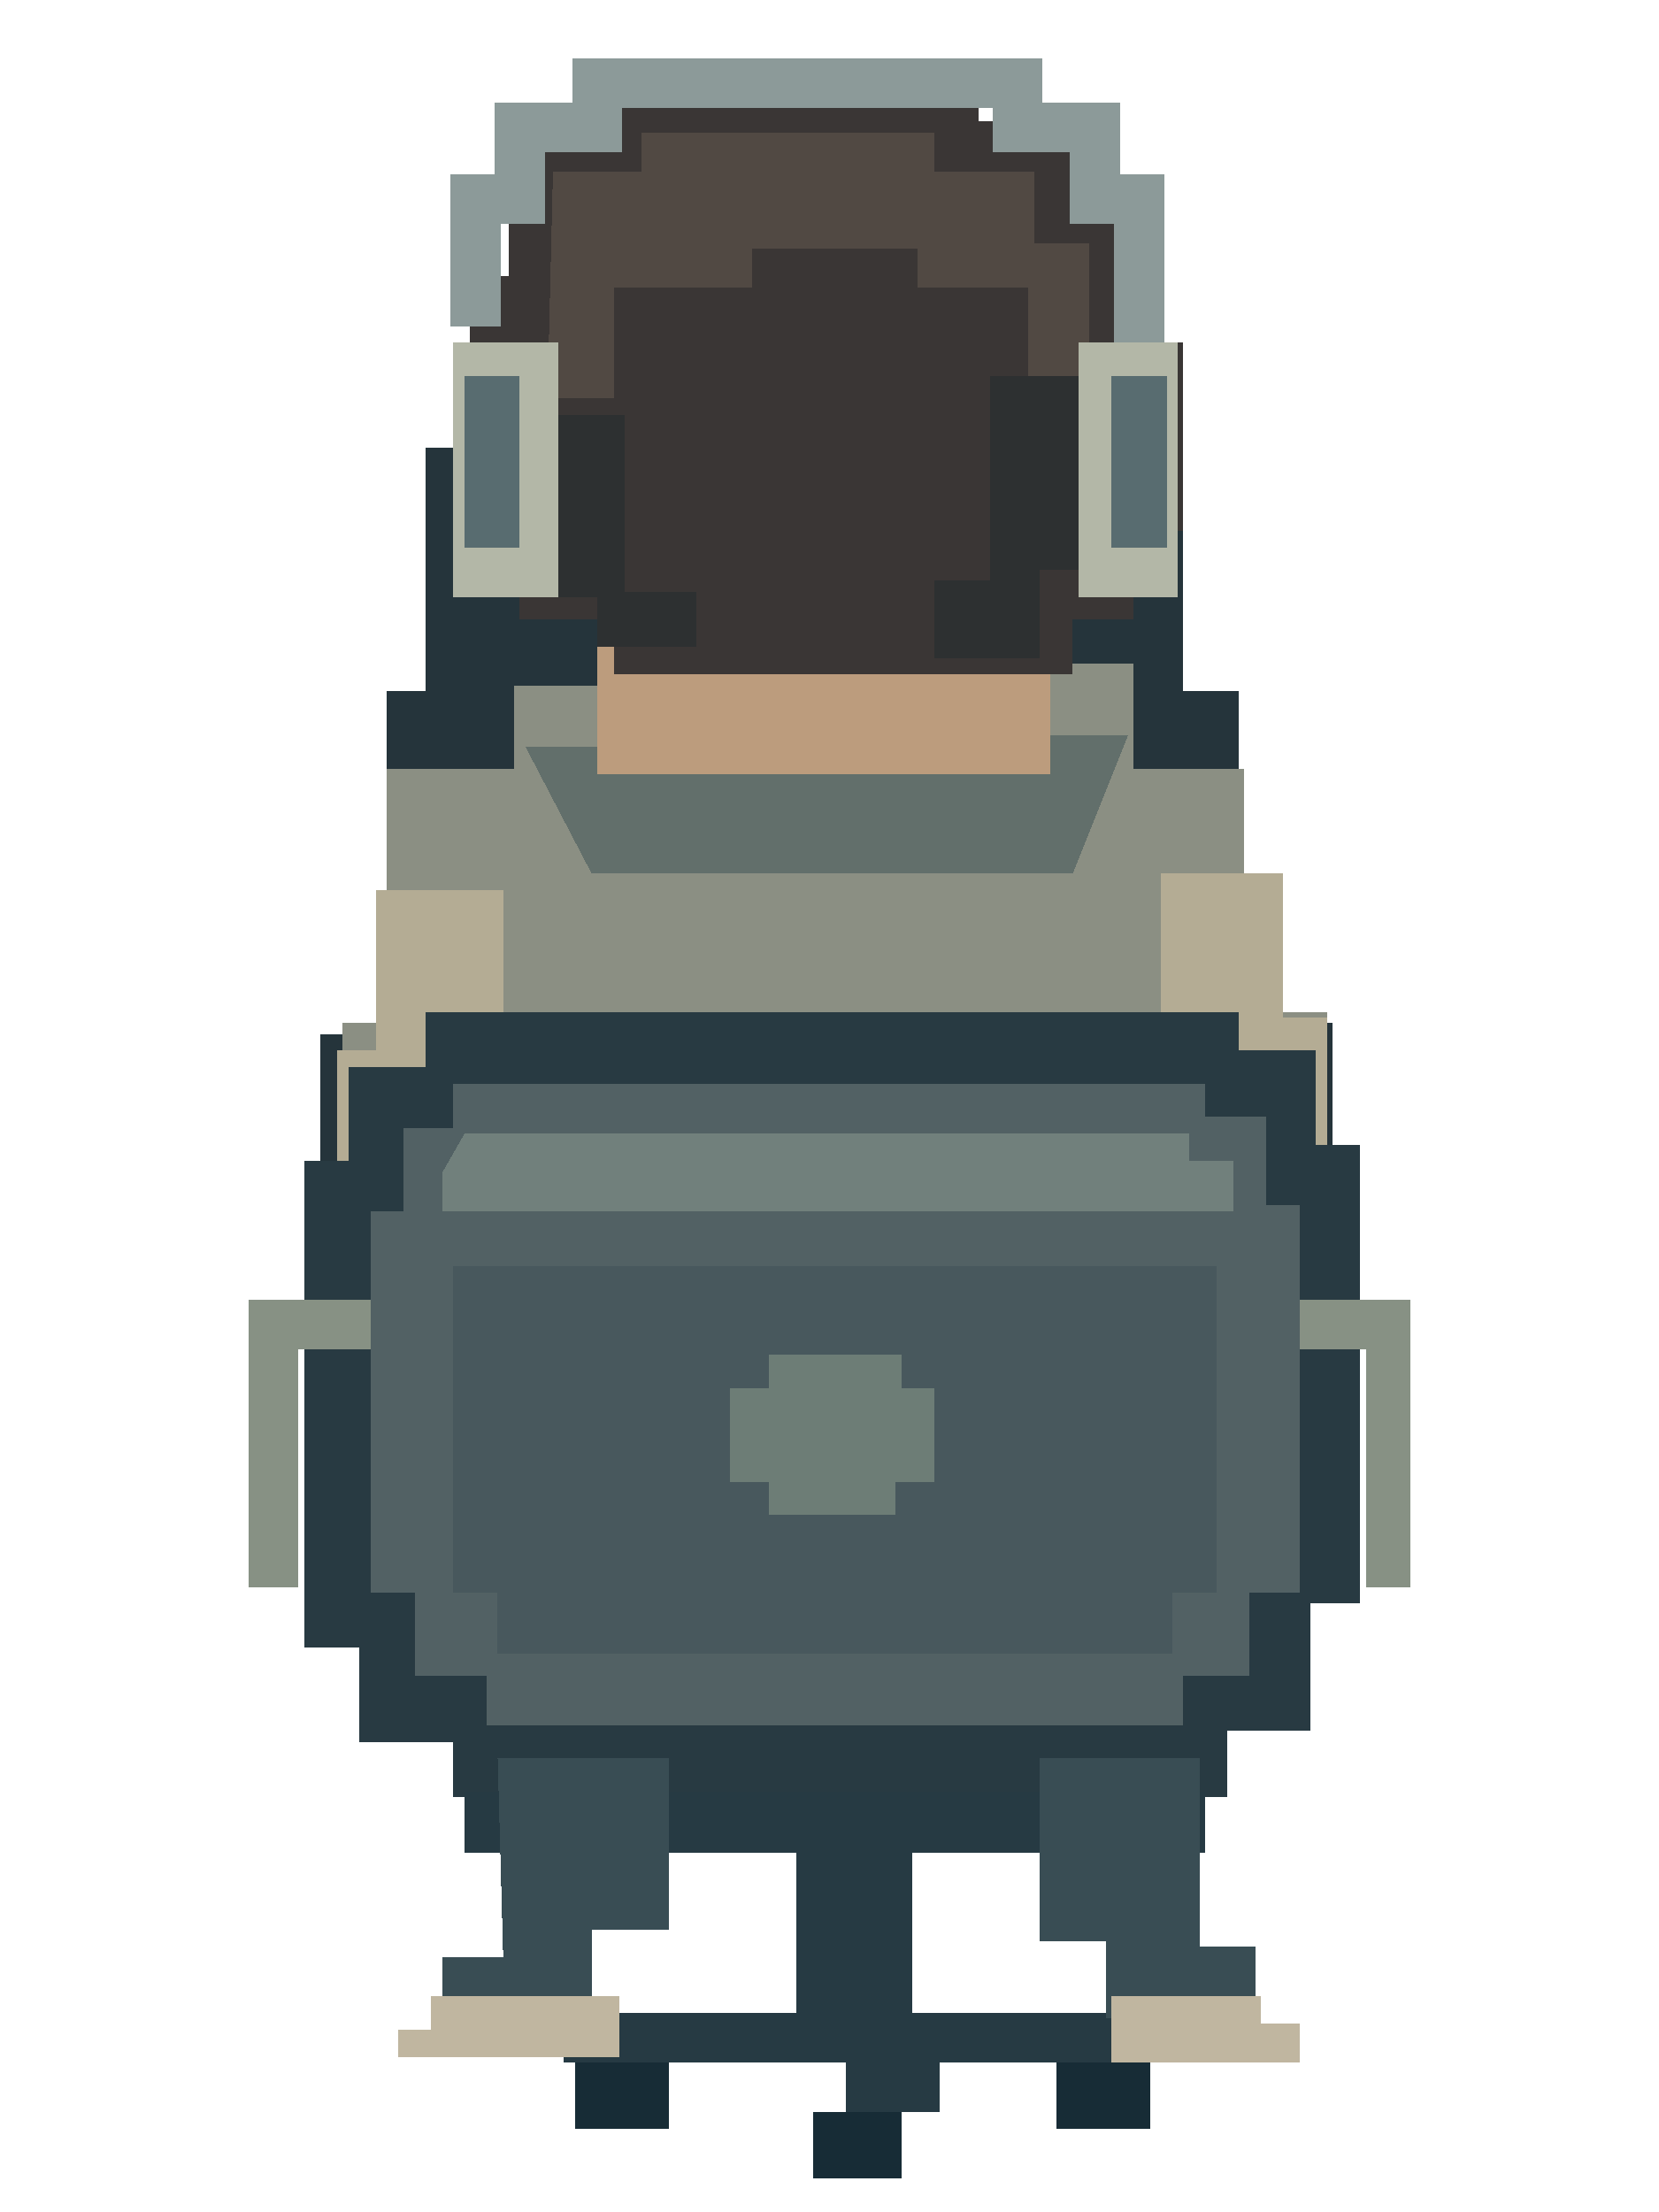
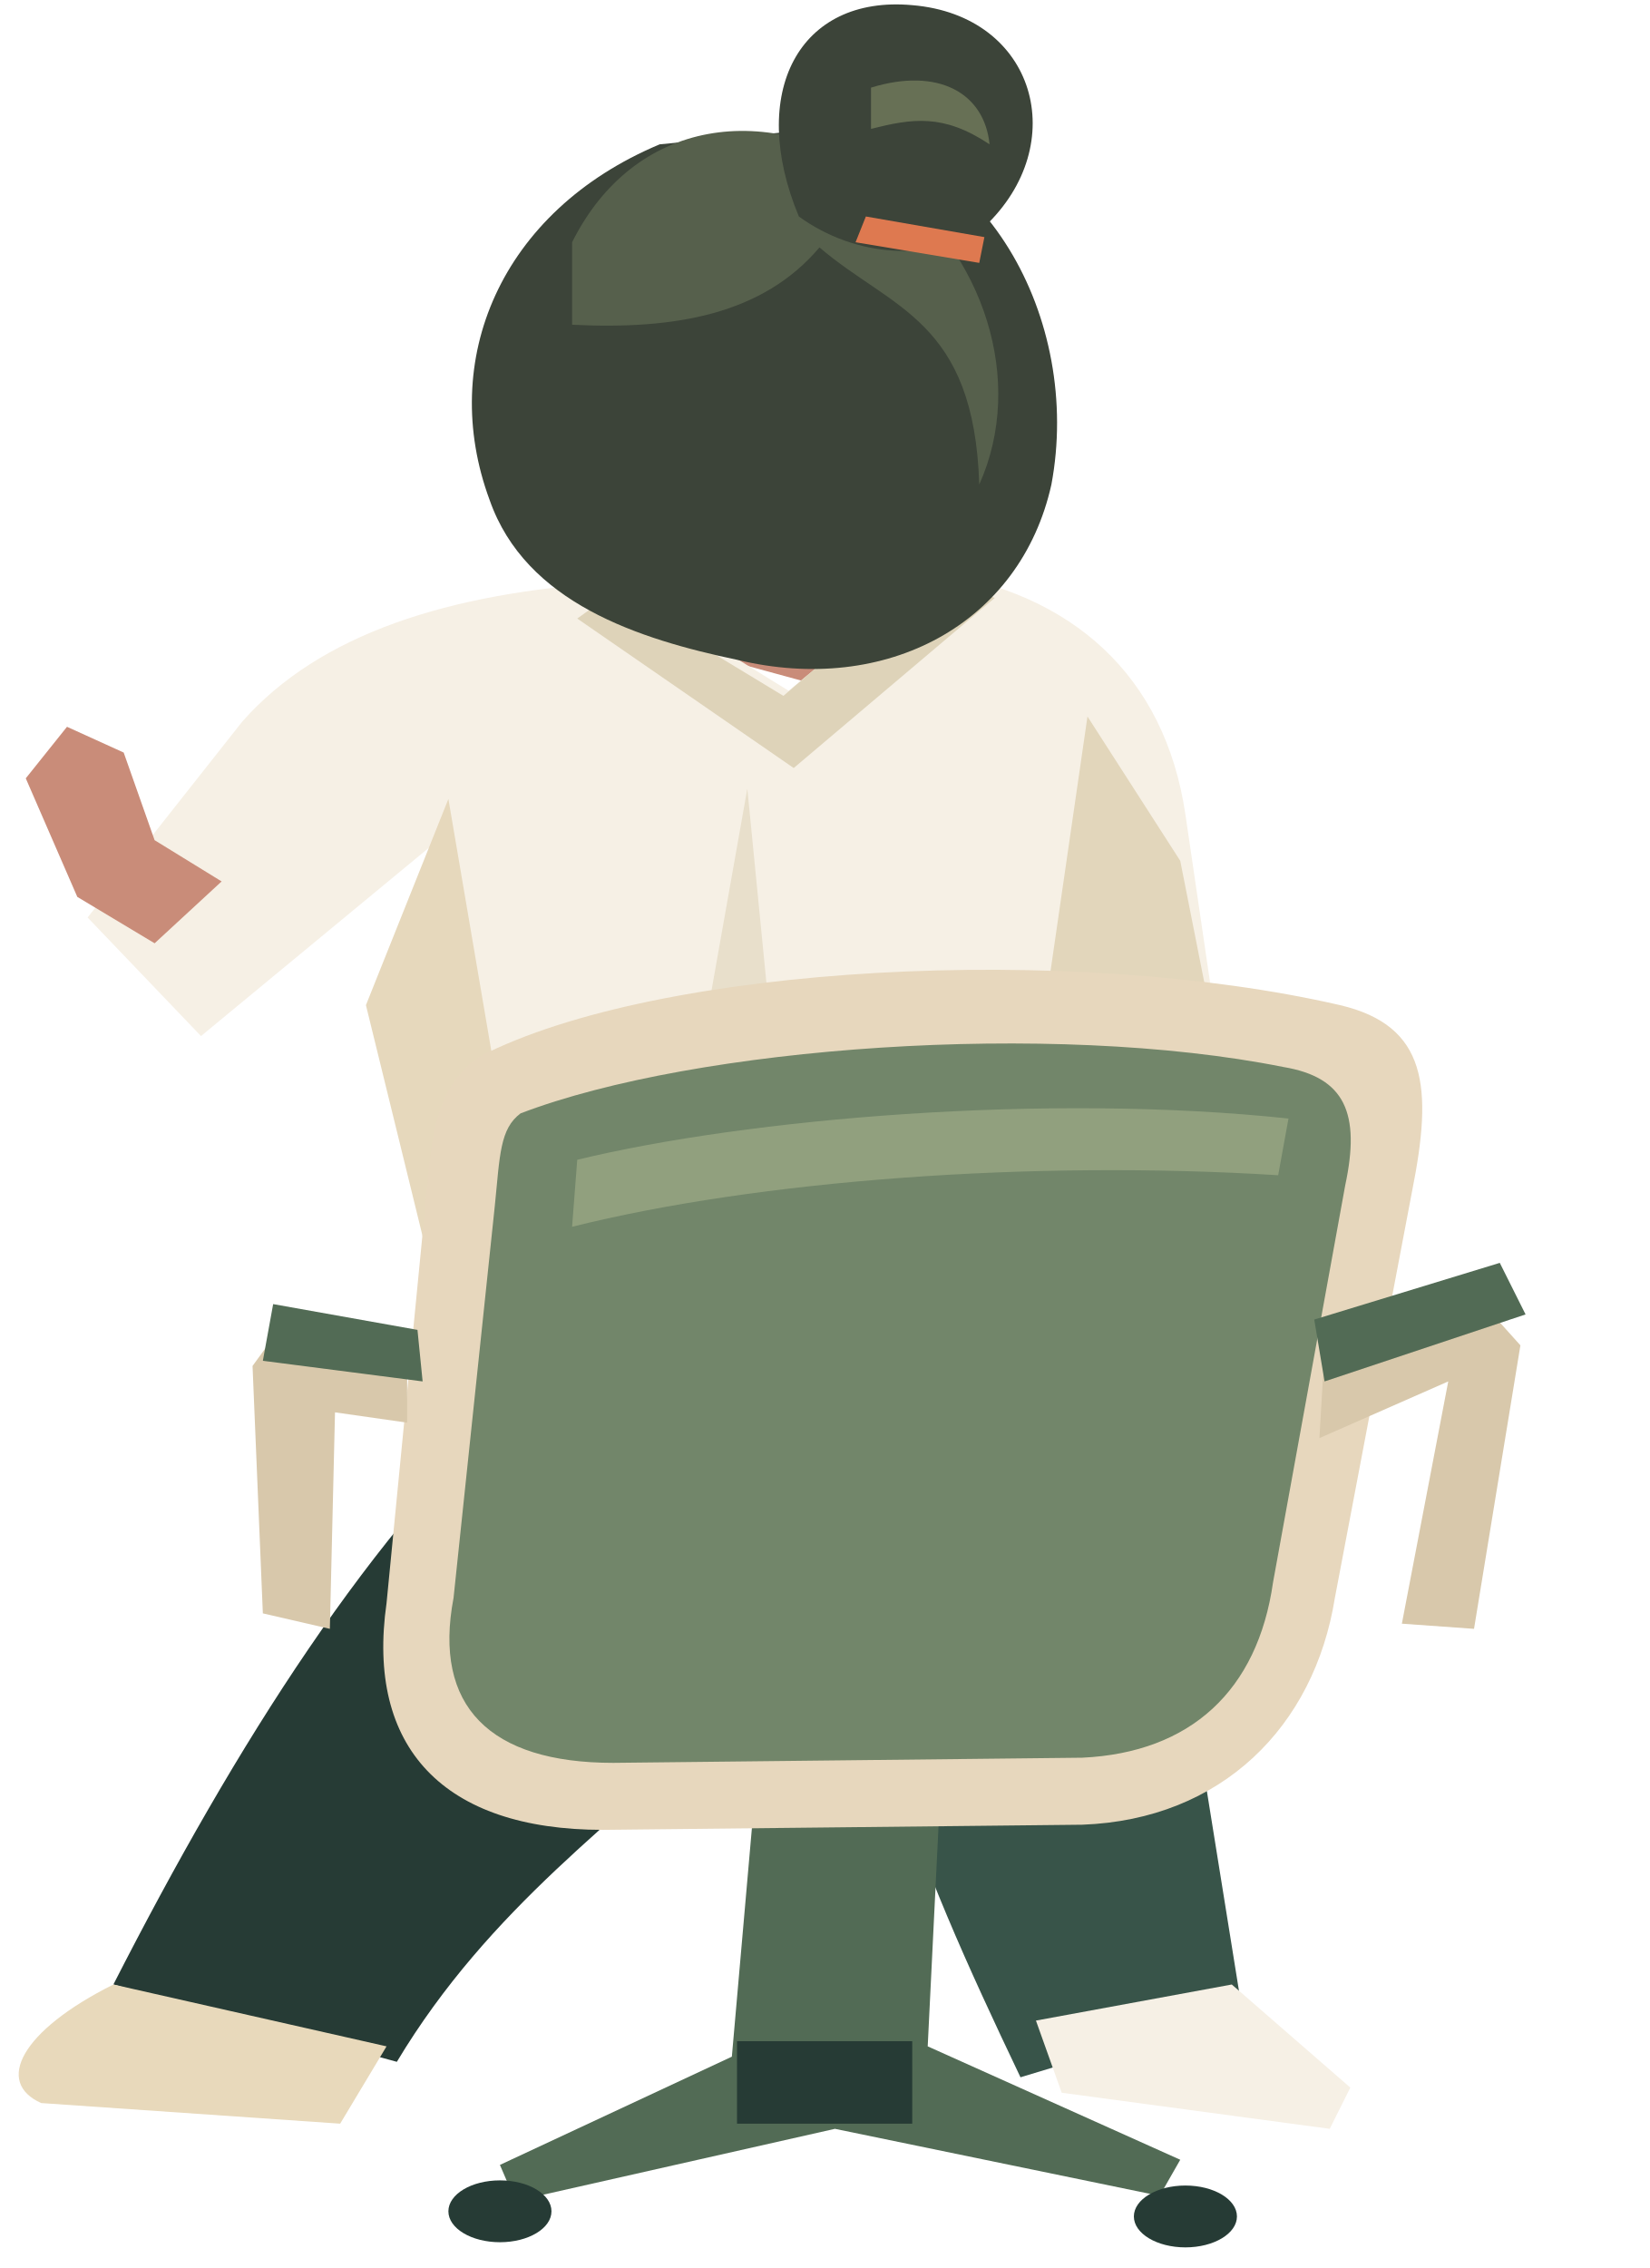
- <svg xmlns="http://www.w3.org/2000/svg" width="300" height="400" viewBox="0 0 300 400" shape-rendering="crispEdges">
-   <path d="M77 81H214V125H224V185H241V246H58V187H70V125H77Z" fill="#25343b" />
-   <path d="M70 139H93V124H114V111H179V120H205V139H225V183H240V212H62V185H70Z" fill="#8b8f83" />
-   <path d="M95 135H117V123H179V133H204L194 158H107Z" fill="#626f6b" />
-   <path d="M68 161H91V185H82V214H61V190H68ZM210 158H232V184H240V211H218V189H210Z" fill="#b4ac94" />
-   <path d="M108 106H190V140H108Z" fill="#bc9c7d" />
-   <path d="M92 24H108V15H177V22H196V37H207V62H214V96H205V112H194V122H111V112H94V98H85V50H92Z" fill="#3a3635" />
-   <path d="M100 31H116V24H169V31H187V44H197V72H186V52H166V45H136V52H111V72H99Z" fill="#514943" />
-   <path d="M100 75H113V107H126V117H108V108H96V89H90V63H100Z" fill="#2d3031" />
-   <path d="M179 68H198V103H188V119H169V105H179Z" fill="#2d3031" />
-   <path d="M86 59V36H94V23H108V15H184V23H198V36H206V66" fill="none" stroke="#8c9a99" stroke-width="9" />
-   <path d="M82 62H101V108H82ZM195 62H213V108H195Z" fill="#b3b7a7" />
-   <path d="M84 68H94V99H84ZM201 68H211V99H201Z" fill="#586c70" />
-   <path d="M77 183H224V190H238V207H246V290H237V313H222V325H82V315H65V298H55V210H63V193H77Z" fill="#283a42" />
-   <path d="M82 196H218V202H229V218H235V288H226V303H214V312H88V303H75V288H67V219H73V204H82Z" fill="#526164" />
-   <path d="M84 205H215V210H223V219H80V212Z" fill="#71807c" />
-   <path d="M82 229H220V288H212V299H90V288H82Z" fill="#48585d" />
-   <path d="M139 245H163V251H169V268H162V274H139V268H132V251H139Z" fill="#819084" opacity=".65" />
-   <path d="M45 235H67V244H54V287H45ZM235 235H255V287H247V244H235Z" fill="#879184" />
-   <path d="M84 324H218V335H165V364H208V373H170V382H153V373H102V364H144V335H84Z" fill="#263a43" />
-   <path d="M104 373H121V385H104ZM191 373H208V385H191ZM147 382H163V394H147Z" fill="#172c36" />
-   <path d="M90 318H121V349H107V365H80V354H91ZM188 318H217V352H227V365H200V351H188Z" fill="#394d54" />
-   <path d="M78 361H112V372H72V367H78ZM201 361H228V366H235V373H201Z" fill="#c0b6a0" />
+ <svg xmlns="http://www.w3.org/2000/svg" width="320" height="440" viewBox="0 0 320 440">
+   <g id="legs">
+     <path d="M103 269c-31 28-57 69-81 116l55 15c18-30 43-47 65-68l41-37Z" fill="#263B35" />
+     <path d="M169 290c-6 35 8 69 29 113l43-13-18-112Z" fill="#385449" />
+     <path d="m22 385 53 12-9 15-58-4c-9-4-4-14 14-23Z" fill="#E8D9BB" />
+     <path d="m201 392 38-7 23 20-4 8-52-7Z" fill="#F6F0E5" />
+   </g>
+   <g id="person">
+     <path d="m130 86-4 38 44 12 19-22-6-33Z" fill="#C98C79" />
+     <path d="M119 113c-32 2-57 10-72 27L17 178l22 23 46-38-3 96c22 31 113 47 164 8l-16-109c-4-27-22-43-49-47l-28 23Z" fill="#F6F0E5" />
+     <path d="m119 115 33 20 28-24 13 5-39 33-42-29Z" fill="#DED3B9" />
+     <path d="m211 139 18 28 18 91-26 12-19-69Z" fill="#E2D6BB" />
+     <path d="m87 155-16 40 13 53 18-5Z" fill="#E6D8BC" />
+     <path d="m30 183-15-9-10-23 8-10 11 5 6 17 13 8Z" fill="#C98C79" />
+     <path d="m145 153-11 62 8 40 9-41Z" fill="#E8DFCB" />
+     <path d="M128 28c-31 13-43 42-33 69 7 20 29 27 48 31 29 7 55-7 61-34 6-32-13-67-45-69Z" fill="#3C4439" />
+     <path d="M111 47c12-24 38-28 61-12 19 14 27 39 18 59-1-32-17-34-31-46-11 13-28 16-48 15Z" fill="#56604C" />
+     <path d="M160 29c-10-24 0-43 22-41 24 2 31 27 14 43-10 7-25 6-36-2Z" fill="#3C4439" transform="translate(-5 13)" />
+     <path d="M169 17c13-4 22 1 23 11-9-6-15-5-23-3Z" fill="#677055" />
+     <path d="m168 42 23 4-1 5-24-4Z" fill="#DE7950" />
+   </g>
+   <g id="chair">
+     <path d="m147 342-5 57-45 21 3 7 62-14 63 13 4-7-49-22 3-61Z" fill="#526B55" />
+     <path d="M143 396h34v16h-34Z" fill="#263B35" />
+     <ellipse cx="97" cy="429" rx="10" ry="6" fill="#263B35" />
+     <ellipse cx="230" cy="430" rx="10" ry="6" fill="#263B35" />
+     <path d="M93 205c35-18 115-22 167-10 17 4 18 16 14 36l-15 79c-4 25-22 43-49 44l-93 1c-31 0-46-16-42-44l8-82c1-12 3-19 10-24Z" fill="#E7D7BD" />
+     <path d="M101 216c34-13 103-18 148-9 12 2 15 9 12 23l-14 77c-3 21-16 33-37 34l-91 1c-24 0-35-11-31-32l8-76c1-10 1-15 5-18Z" fill="#72866A" />
+     <path d="M112 225c33-8 91-13 138-8l-2 11c-48-3-101 1-137 10Z" fill="#91A07E" />
+     <path d="m79 262-22-8-8 11 2 48 13 3 1-42 14 2Z" fill="#D8C8AB" />
+     <path d="m257 262 29-11 9 10-9 55-14-1 9-47-25 11Z" fill="#D8C8AB" />
+     <path d="m53 253 28 5 1 10-31-4Z" fill="#526B55" />
+     <path d="m255 256 36-11 5 10-39 13Z" fill="#526B55" />
+   </g>
</svg>
